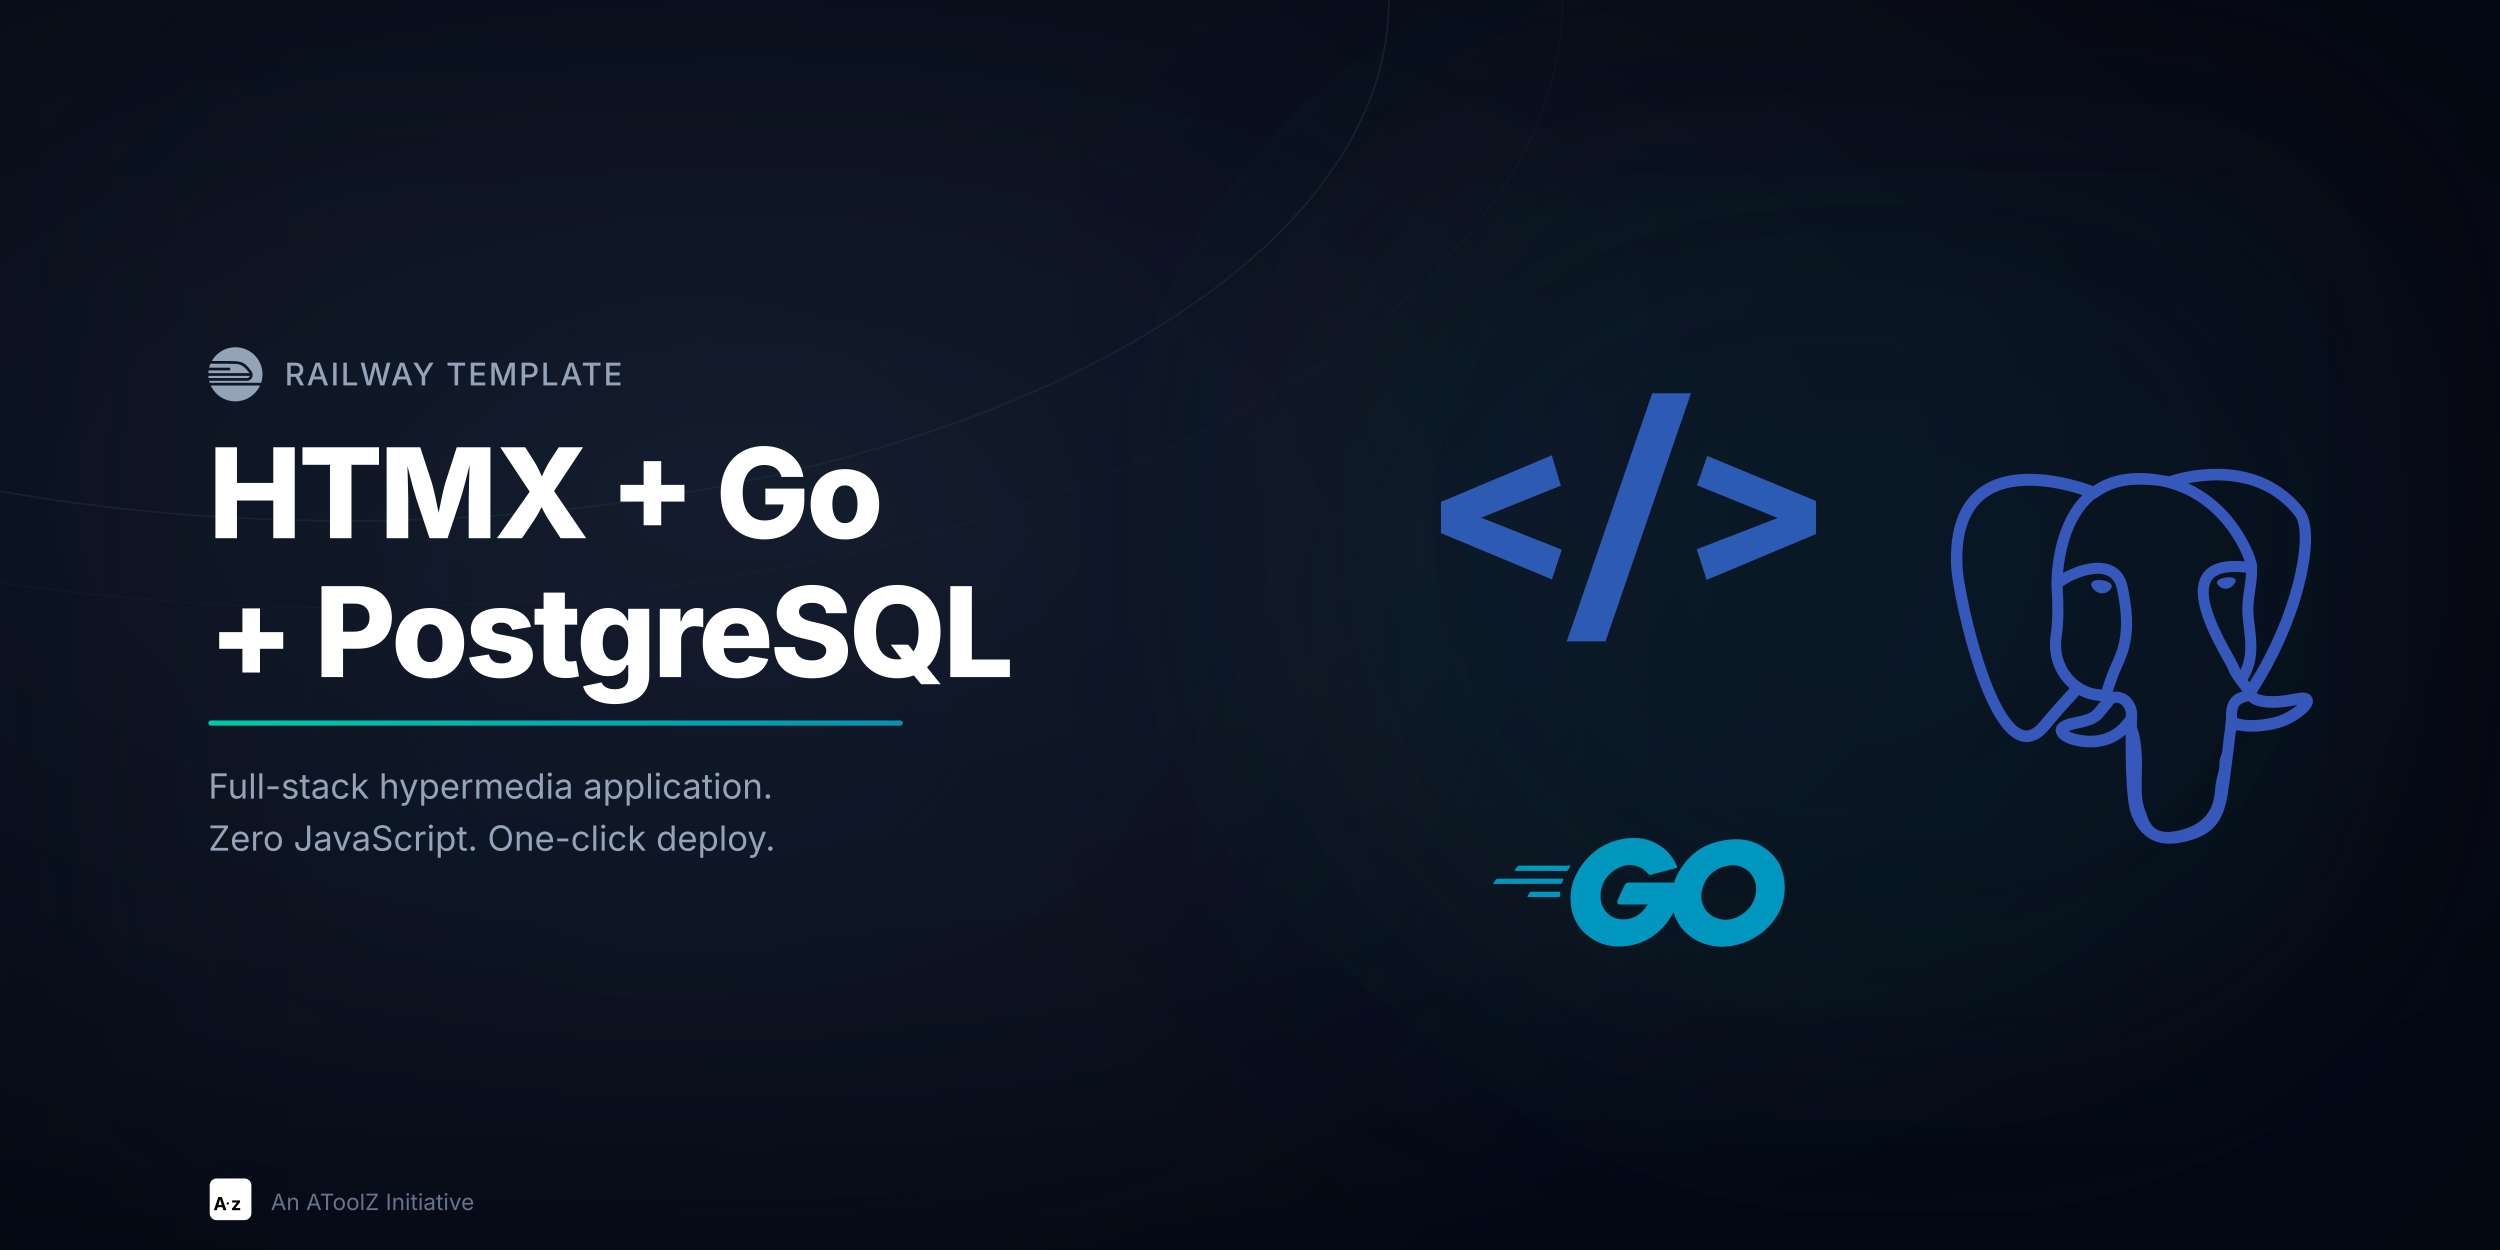
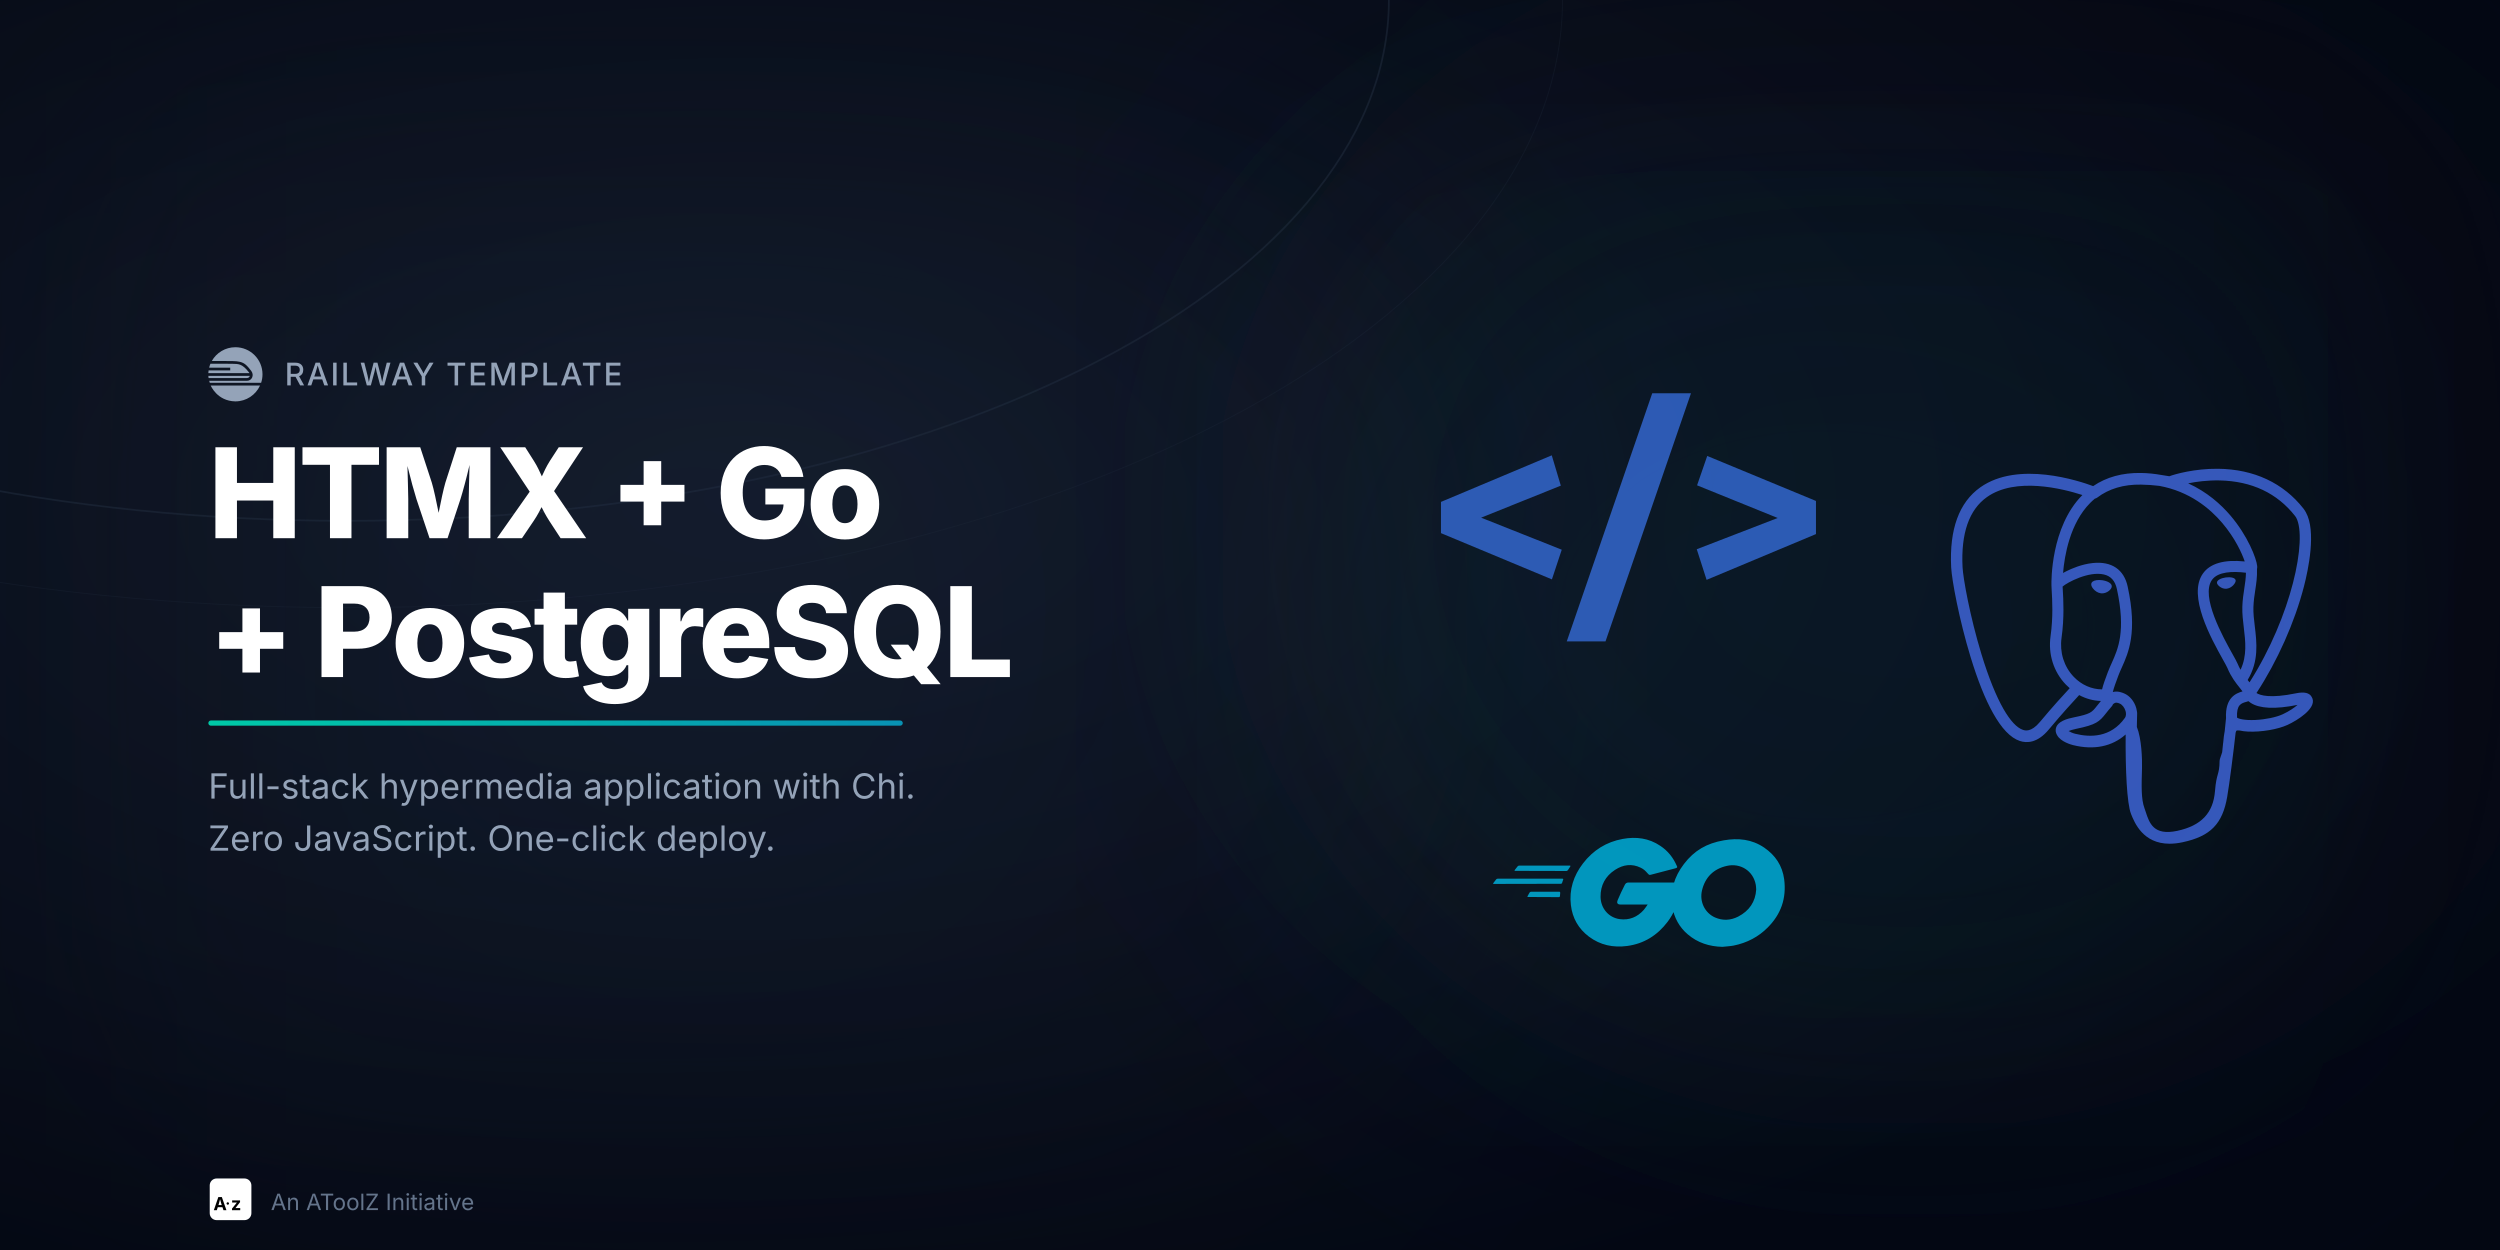
<svg xmlns="http://www.w3.org/2000/svg" viewBox="0 0 1440 720" width="1440" height="720">
  <defs>
    <linearGradient id="accent" x1="0%" y1="0%" x2="100%" y2="0%">
      <stop offset="0%" style="stop-color:#00c9a7" />
      <stop offset="100%" style="stop-color:#0891b2" />
    </linearGradient>
    <filter id="glow">
      <feGaussianBlur in="SourceGraphic" stdDeviation="80" />
    </filter>
    <filter id="glow-soft">
      <feGaussianBlur in="SourceGraphic" stdDeviation="120" />
    </filter>
    <radialGradient id="bg-radial" cx="30%" cy="40%" r="70%">
      <stop offset="0%" style="stop-color:#111827" />
      <stop offset="100%" style="stop-color:#030712" />
    </radialGradient>
  </defs>
  <rect width="1440" height="720" fill="url(#bg-radial)" />
  <ellipse cx="350" cy="350" rx="500" ry="400" fill="#1e293b" opacity="0.15" filter="url(#glow-soft)" />
  <ellipse cx="1100" cy="300" rx="400" ry="350" fill="#0f172a" opacity="0.3" filter="url(#glow-soft)" />
  <ellipse cx="200" cy="0" rx="600" ry="300" fill="none" stroke="#1e293b" stroke-width="1" opacity="0.6" />
  <ellipse cx="200" cy="0" rx="700" ry="350" fill="none" stroke="#1e293b" stroke-width="0.5" opacity="0.3" />
  <ellipse cx="1050" cy="360" rx="300" ry="250" fill="#00c9a7" opacity="0.04" filter="url(#glow)" />
  <ellipse cx="400" cy="350" rx="200" ry="200" fill="#3366CC" opacity="0.02" filter="url(#glow)" />
  <g transform="translate(120, 200)">
    <g transform="scale(1.3)" fill="#94a3b8">
      <path d="M.113 10.27A13.026 13.026 0 000 11.48h18.23c-.064-.125-.15-.237-.235-.347-3.117-4.027-4.793-3.677-7.19-3.78-.8-.034-1.34-.048-4.524-.048-1.704 0-3.555.005-5.358.01-.234.63-.459 1.24-.567 1.737h9.342v1.216H.113v.002zm18.26 2.426H.009c.02.326.05.645.094.961h16.955c.754 0 1.179-.429 1.315-.96zm-17.318 4.28s2.81 6.902 10.93 7.024c4.855 0 9.027-2.883 10.92-7.024H1.056zM11.988 0C7.5 0 3.593 2.466 1.531 6.108l4.75-.005v-.002c3.71 0 3.849.016 4.573.047l.448.016c1.563.052 3.485.22 4.996 1.364.82.621 2.007 1.99 2.712 2.965.654.902.842 1.94.396 2.934-.408.914-1.289 1.458-2.353 1.458H.391s.099.42.249.886h22.748A12.026 12.026 0 0024 12.005C24 5.377 18.621 0 11.988 0z" />
    </g>
    <text x="44" y="22" font-family="'Inter', 'Segoe UI', system-ui, sans-serif" font-size="18" fill="#94a3b8" font-weight="500" letter-spacing="1">RAILWAY TEMPLATE</text>
  </g>
  <text x="120" y="310" font-family="'Inter', 'Segoe UI', system-ui, sans-serif" font-size="72" font-weight="800" fill="#ffffff" letter-spacing="-2">HTMX + Go</text>
  <text x="120" y="390" font-family="'Inter', 'Segoe UI', system-ui, sans-serif" font-size="72" font-weight="800" fill="#ffffff" letter-spacing="-2">+ PostgreSQL</text>
  <rect x="120" y="415" width="400" height="3" rx="1.5" fill="url(#accent)" />
-   <text x="120" y="460" font-family="'Inter', 'Segoe UI', system-ui, sans-serif" font-size="20" fill="#94a3b8" font-weight="400">Full-stack hypermedia application.</text>
+   <text x="120" y="460" font-family="'Inter', 'Segoe UI', system-ui, sans-serif" font-size="20" fill="#94a3b8" font-weight="400">Full-stack hypermedia application with Chi.</text>
  <text x="120" y="490" font-family="'Inter', 'Segoe UI', system-ui, sans-serif" font-size="20" fill="#94a3b8" font-weight="400">Zero JavaScript. One-click deploy.</text>
  <g transform="translate(830, 190)">
    <g transform="scale(9)" fill="#3366CC" opacity="0.85">
      <path d="M0 13.01v-2l7.09-2.98.58 1.94-5.1 2.05 5.16 2.05-.63 1.9Zm16.37 1.03 5.18-2-5.16-2.09.65-1.88L24 10.95v2.12L17 16zm-2.85-9.98H16l-5.47 15.88H8.05Z" />
    </g>
  </g>
  <g transform="translate(860, 430)">
    <g transform="scale(7)" fill="#00ADD8" opacity="0.85">
      <path d="M1.811 10.231c-.047 0-.058-.023-.035-.059l.246-.315c.023-.035.081-.058.128-.058h4.172c.046 0 .058.035.035.07l-.199.303c-.023.036-.082.07-.117.07zM.047 11.306c-.047 0-.059-.023-.035-.058l.245-.316c.023-.035.082-.058.129-.058h5.328c.047 0 .07.035.058.07l-.093.28c-.012.047-.058.07-.105.07zm2.828 1.075c-.047 0-.059-.035-.035-.07l.163-.292c.023-.035.07-.07.117-.07h2.337c.047 0 .07.035.07.082l-.023.28c0 .047-.047.082-.082.082zm12.129-2.36c-.736.187-1.239.327-1.963.514-.176.046-.187.058-.34-.117-.174-.199-.303-.327-.548-.444-.737-.362-1.45-.257-2.115.175-.795.514-1.204 1.274-1.192 2.22.011.935.654 1.706 1.577 1.835.795.105 1.46-.175 1.987-.77.105-.13.198-.27.315-.434H10.47c-.245 0-.304-.152-.222-.35.152-.362.432-.97.596-1.274a.315.315 0 01.292-.187h4.253c-.023.316-.023.631-.07.947a4.983 4.983 0 01-.958 2.29c-.841 1.11-1.94 1.8-3.33 1.986-1.145.152-2.209-.07-3.143-.77-.865-.655-1.356-1.52-1.484-2.595-.152-1.274.222-2.419.993-3.424.83-1.086 1.928-1.776 3.272-2.02 1.098-.2 2.15-.07 3.096.571.62.41 1.063.97 1.356 1.648.07.105.023.164-.117.2m3.868 6.461c-1.064-.024-2.034-.328-2.852-1.029a3.665 3.665 0 01-1.262-2.255c-.21-1.32.152-2.489.947-3.529.853-1.122 1.881-1.706 3.272-1.95 1.192-.21 2.314-.095 3.33.595.923.63 1.496 1.484 1.648 2.605.198 1.578-.257 2.863-1.344 3.962-.771.783-1.718 1.273-2.805 1.495-.315.06-.63.07-.934.106zm2.78-4.72c-.011-.153-.011-.27-.034-.387-.21-1.157-1.274-1.81-2.384-1.554-1.087.245-1.788.935-2.045 2.033-.21.912.234 1.835 1.075 2.21.643.28 1.285.244 1.905-.07.923-.48 1.425-1.228 1.484-2.233z" />
    </g>
  </g>
  <g transform="translate(1120, 270)">
    <g transform="scale(9)" fill="#4169E1" opacity="0.8">
      <path d="M23.559 14.723a.527.527 0 0 0-.056-.119c-.139-.263-.477-.342-1.007-.232-1.653.341-2.293.131-2.526-.019 1.342-2.048 2.445-4.522 3.041-6.83.271-1.051.798-3.524.122-4.732a1.564 1.564 0 0 0-.151-.235C21.693.909 19.801.025 17.51.001c-1.495-.016-2.771.346-3.116.479a9.449 9.449 0 0 0-.516-.082 8.044 8.044 0 0 0-1.311-.128c-1.182-.018-2.204.264-3.05.841-.857-.321-4.789-1.645-7.222.079C.936 2.153.309 3.873.43 6.304c.041.818.507 3.334 1.242 5.744.46 1.506.939 2.702 1.433 3.582.553.994 1.126 1.593 1.714 1.79.447.149 1.133.144 1.858-.728.801-.964 1.59-1.826 1.945-2.207.435.235.906.362 1.39.377a.057.057 0 0 0 0.0.004 11.031 11.031 0 0 0-.247.305c-.339.43-.409.52-1.5.744-.31.064-1.134.234-1.146.811-.003.122.033.231.092.327.227.423.922.61 1.015.633 1.335.334 2.504.092 3.371-.679-.017 2.231.077 4.417.345 5.087.221.553.762 1.905 2.469 1.904.251 0 .526-.029.83-.094 1.782-.382 2.556-1.17 2.855-2.906.15-.871.402-2.875.539-4.101.017-.07.036-.121.057-.136.001-.001.07-.047.427.031a.367.367 0 0 0 .044.007l.254.022.015.001c.847.038 1.911-.143 2.531-.431.644-.299 1.806-1.032 1.595-1.67zM2.371 11.877c-.744-2.436-1.178-4.885-1.212-5.572-.109-2.171.417-3.683 1.562-4.493 1.837-1.299 4.84-.541 6.108-.13-.003.003-.007.006-.01.009-2.024 2.044-1.976 5.536-1.971 5.75-0.0.082.007.199.016.359.035.587.1 1.68-.073 2.918-.161 1.15.194 2.276.973 3.089.081.084.165.163.252.237-.347.371-1.1 1.193-1.903 2.158-.568.682-.96.552-1.089.509-.392-.131-.813-.587-1.238-1.322-.48-.839-.964-2.032-1.415-3.513zm6.007 5.087c-.171-.043-.327-.113-.432-.177.089-.039.237-.09.483-.141 1.283-.264 1.482-.451 1.914-1.0.099-.126.212-.269.367-.443a.355.355 0 0 0 .074-.13c.171-.151.272-.11.437-.042.156.065.308.26.369.475.029.102.062.294-.045.444-.904 1.266-2.222 1.249-3.168 1.013zm2.094-3.988-.052.141c-.133.357-.257.688-.333 1.003-.667-.002-1.317-.287-1.81-.802-.628-.655-.913-1.566-.782-2.5.183-1.308.115-2.447.079-3.059-.005-.086-.009-.161-.012-.22.296-.262 1.666-.996 2.643-.772.446.102.718.406.831.928.585 2.704.077 3.831-.33 4.736-.084.187-.163.363-.231.545zm7.364 4.572c-.017.177-.036.376-.062.596l-.146.438a.355.355 0 0 0-.018.108c-.006.475-.054.649-.115.869-.063.229-.135.489-.179 1.058-.11 1.414-.878 2.227-2.417 2.557-1.516.325-1.784-.497-2.021-1.222a6.582 6.582 0 0 0-.077-.227c-.215-.586-.191-1.412-.157-2.555.017-.561-.025-1.901-.33-2.646.004-.293.011-.591.019-.892a.353.353 0 0 0-.015-.113 1.493 1.493 0 0 0-.044-.208c-.123-.428-.421-.787-.78-.935-.142-.059-.404-.167-.718-.087.067-.276.183-.588.309-.925l.053-.142c.059-.16.134-.326.213-.501.426-.948 1.011-2.245.377-5.177-.237-1.098-1.03-1.634-2.232-1.51-.721.075-1.38.365-1.709.532a5.672 5.672 0 0 0-.196.104c.092-1.106.439-3.174 1.736-4.482a4.031 4.031 0 0 1 .303-.276.353.353 0 0 0 .145-.064c.752-.571 1.694-.851 2.802-.833.409.007.802.034 1.174.081 1.939.354 3.244 1.447 4.036 2.383.814.962 1.255 1.931 1.431 2.454-1.323-.135-2.223.127-2.68.779-.993 1.419.543 4.173 1.281 5.496.135.243.252.452.289.541.24.583.551.971.779 1.255.07.087.137.171.189.245-.401.116-1.121.383-1.055 1.717-.012.156-.042.447-.083.815-.046.208-.07.46-.099.766zm.89-1.621c-.041-.832.269-.918.597-1.01a2.857 2.857 0 0 0 .135-.041 1.202 1.202 0 0 0 .134.103c.57.377 1.582.421 3.007.134-.202.177-.519.399-.953.601-.41.19-1.096.333-1.747.364-.72.034-1.086-.081-1.172-.151zm.57-9.271c-.006.351-.054.669-.105 1.002-.055.358-.112.727-.126 1.176-.014.437.04.891.093 1.33.107.887.216 1.8-.207 2.701a3.527 3.527 0 0 1-.188-.386c-.053-.128-.167-.333-.325-.616-.616-1.104-2.057-3.69-1.319-4.745.38-.543 1.341-.566 2.178-.463zm.228 7.014a12.376 12.376 0 0 0-.085-.107l-.035-.044c.726-1.2.584-2.386.458-3.438-.052-.432-.101-.84-.088-1.223.013-.406.067-.754.118-1.091.064-.415.129-.844.111-1.351.013-.053.019-.116.012-.19-.046-.485-.6-1.938-1.729-3.253-.608-.707-1.49-1.497-2.689-2.039.525-.107 1.233-.203 2.024-.186 2.051.046 3.675.814 4.824 2.282a.908.908 0 0 1 .067.1c.723 1.356-.276 6.275-2.987 10.54zm-8.817-6.116c-.025.179-.309.422-.621.422a.582.582 0 0 1-.081-.006c-.187-.026-.377-.144-.506-.316-.046-.06-.12-.178-.105-.284.005-.04.026-.099.092-.149.118-.089.352-.123.61-.087.316.044.643.194.611.419zm7.931-.411c.011.079-.049.201-.153.31-.068.072-.212.196-.408.223a.546.546 0 0 1-.075.005c-.293 0-.541-.234-.561-.372-.024-.176.264-.311.561-.352.297-.041.611.009.636.185z" />
    </g>
  </g>
  <g transform="translate(120, 678)">
    <g transform="scale(0.2)">
      <rect x="4" y="4" width="120" height="120" rx="20" ry="20" fill="#ffffff" />
      <text x="34" y="76" font-family="Inter, Helvetica, Arial, sans-serif" font-weight="700" font-size="52" fill="#000000" text-anchor="middle" dominant-baseline="middle">A</text>
      <circle cx="56" cy="76" r="3.5" fill="#000000" />
      <text x="80" y="76" font-family="Inter, Helvetica, Arial, sans-serif" font-weight="700" font-size="52" fill="#000000" text-anchor="middle" dominant-baseline="middle">z</text>
    </g>
    <text x="36" y="19" font-family="'Inter', 'Segoe UI', system-ui, sans-serif" font-size="13" fill="#64748b">An AToolZ Initiative</text>
  </g>
</svg>
